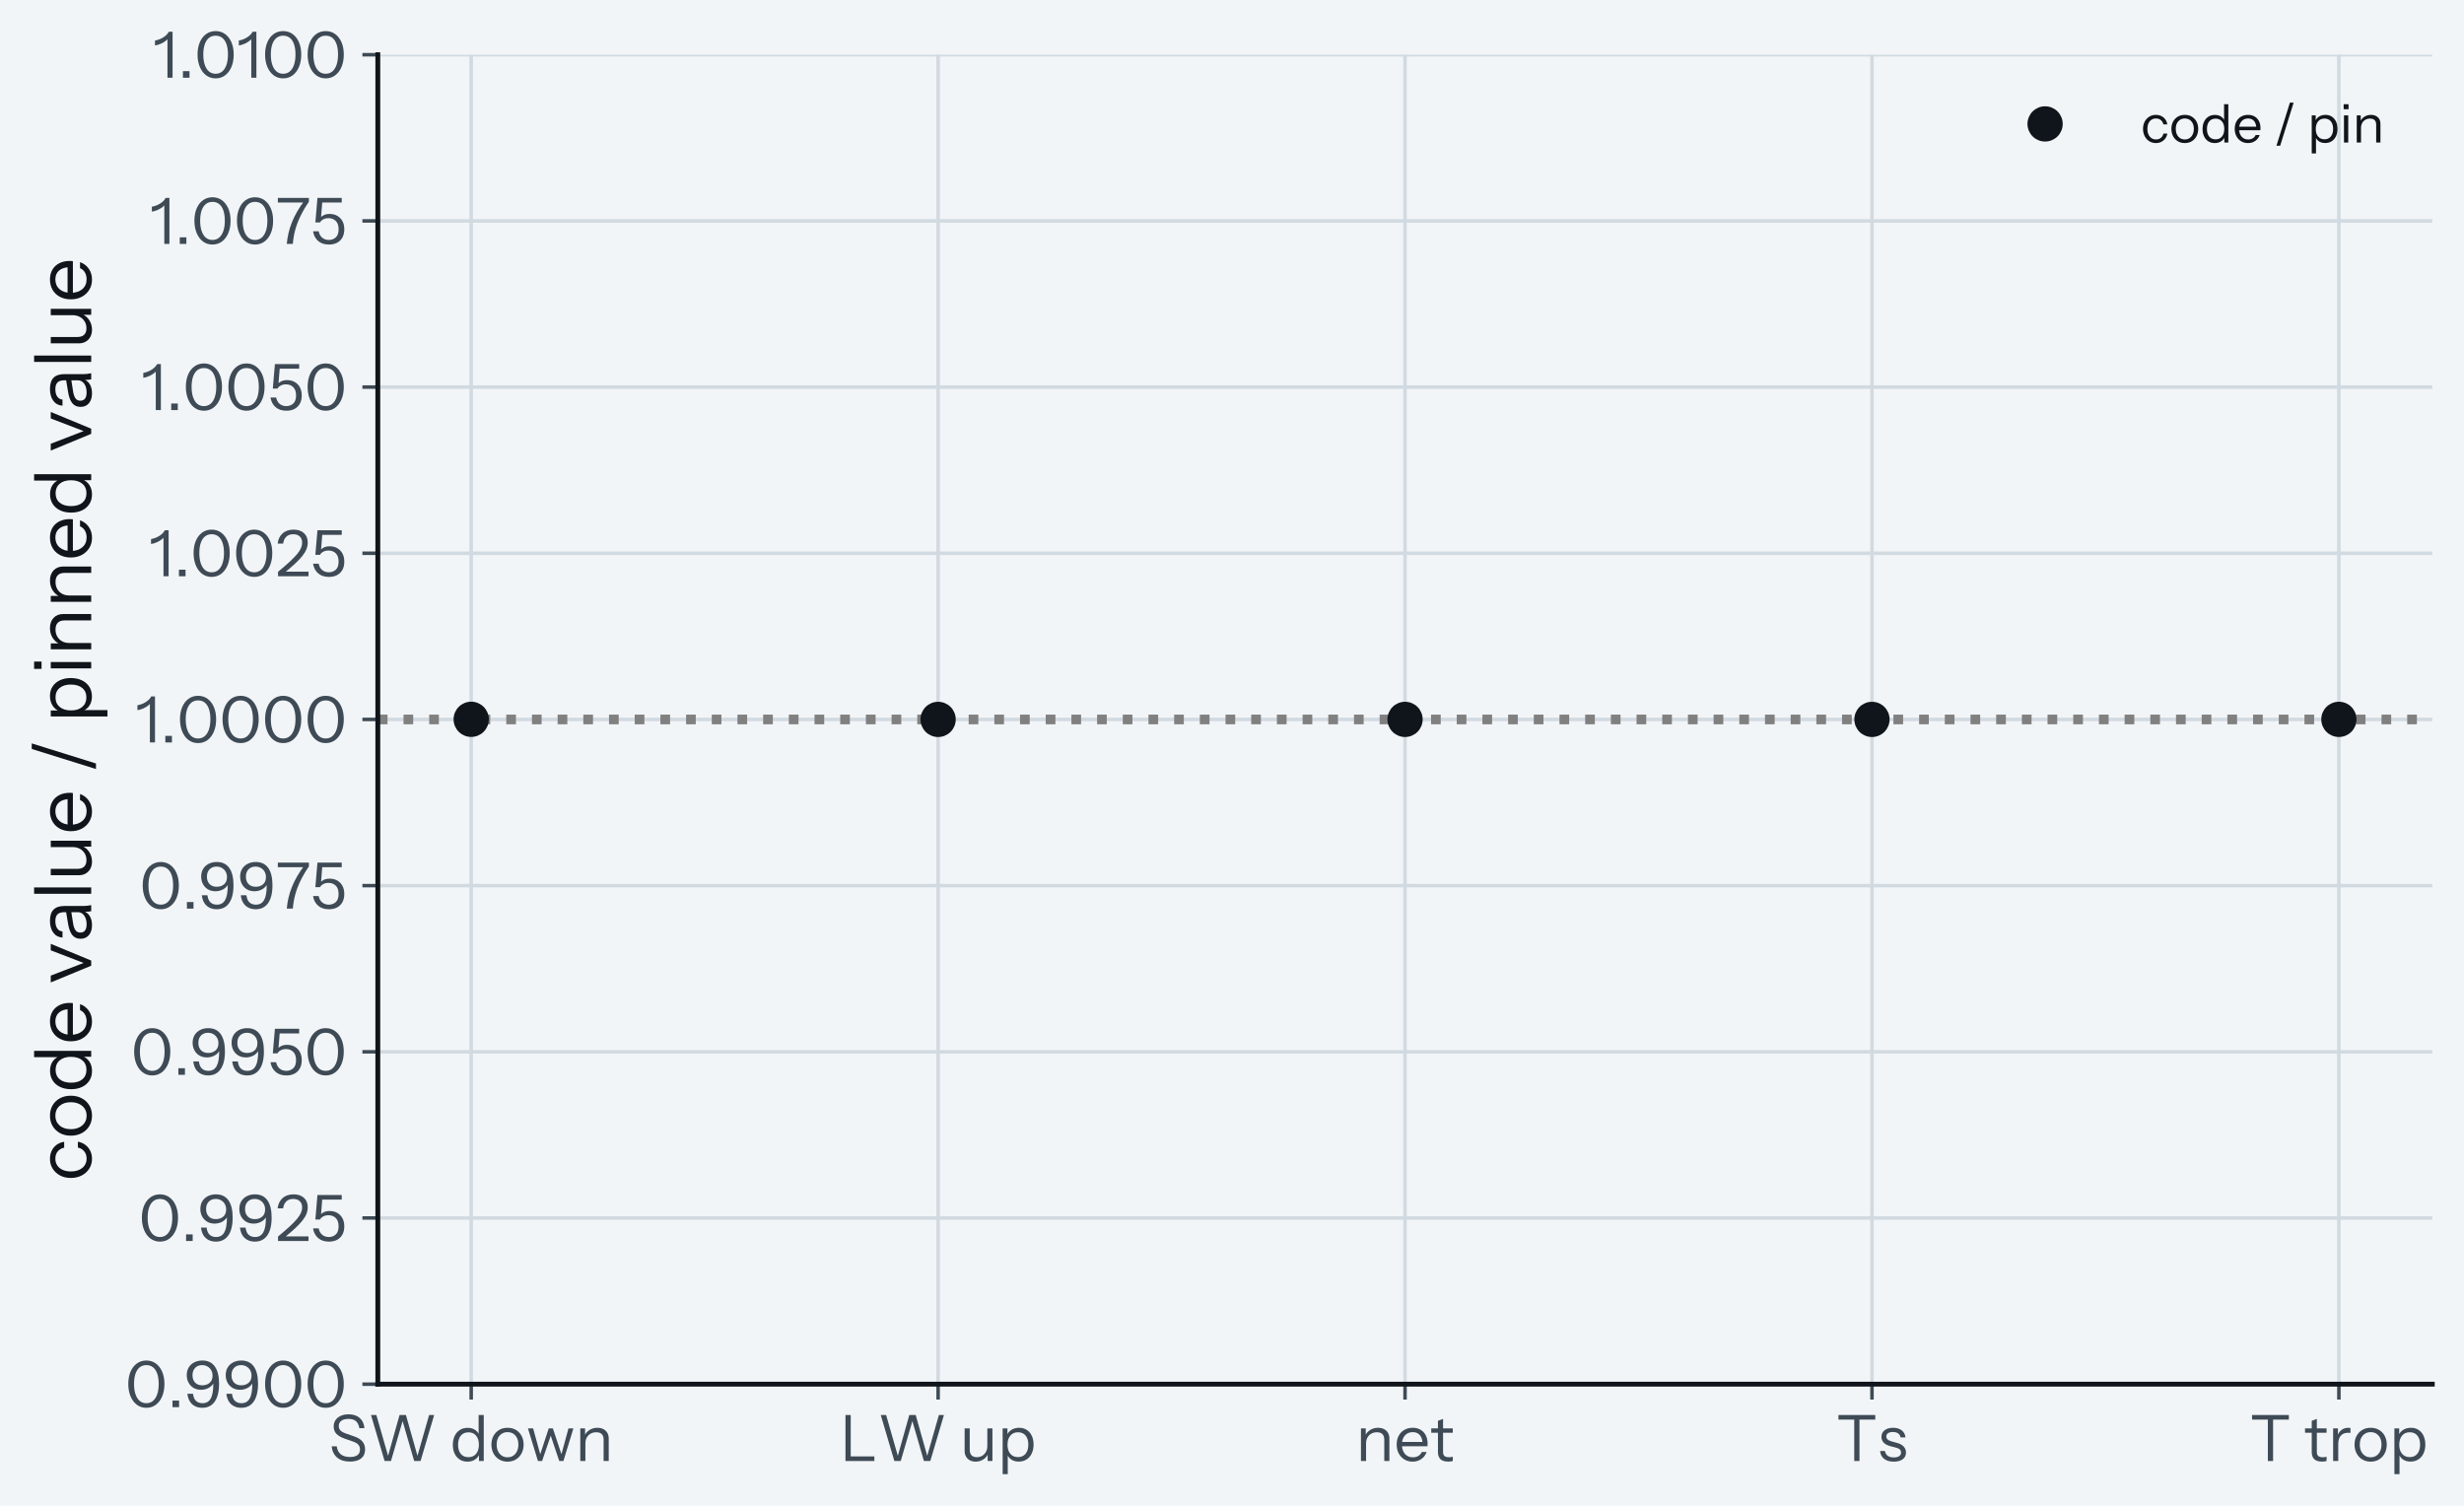
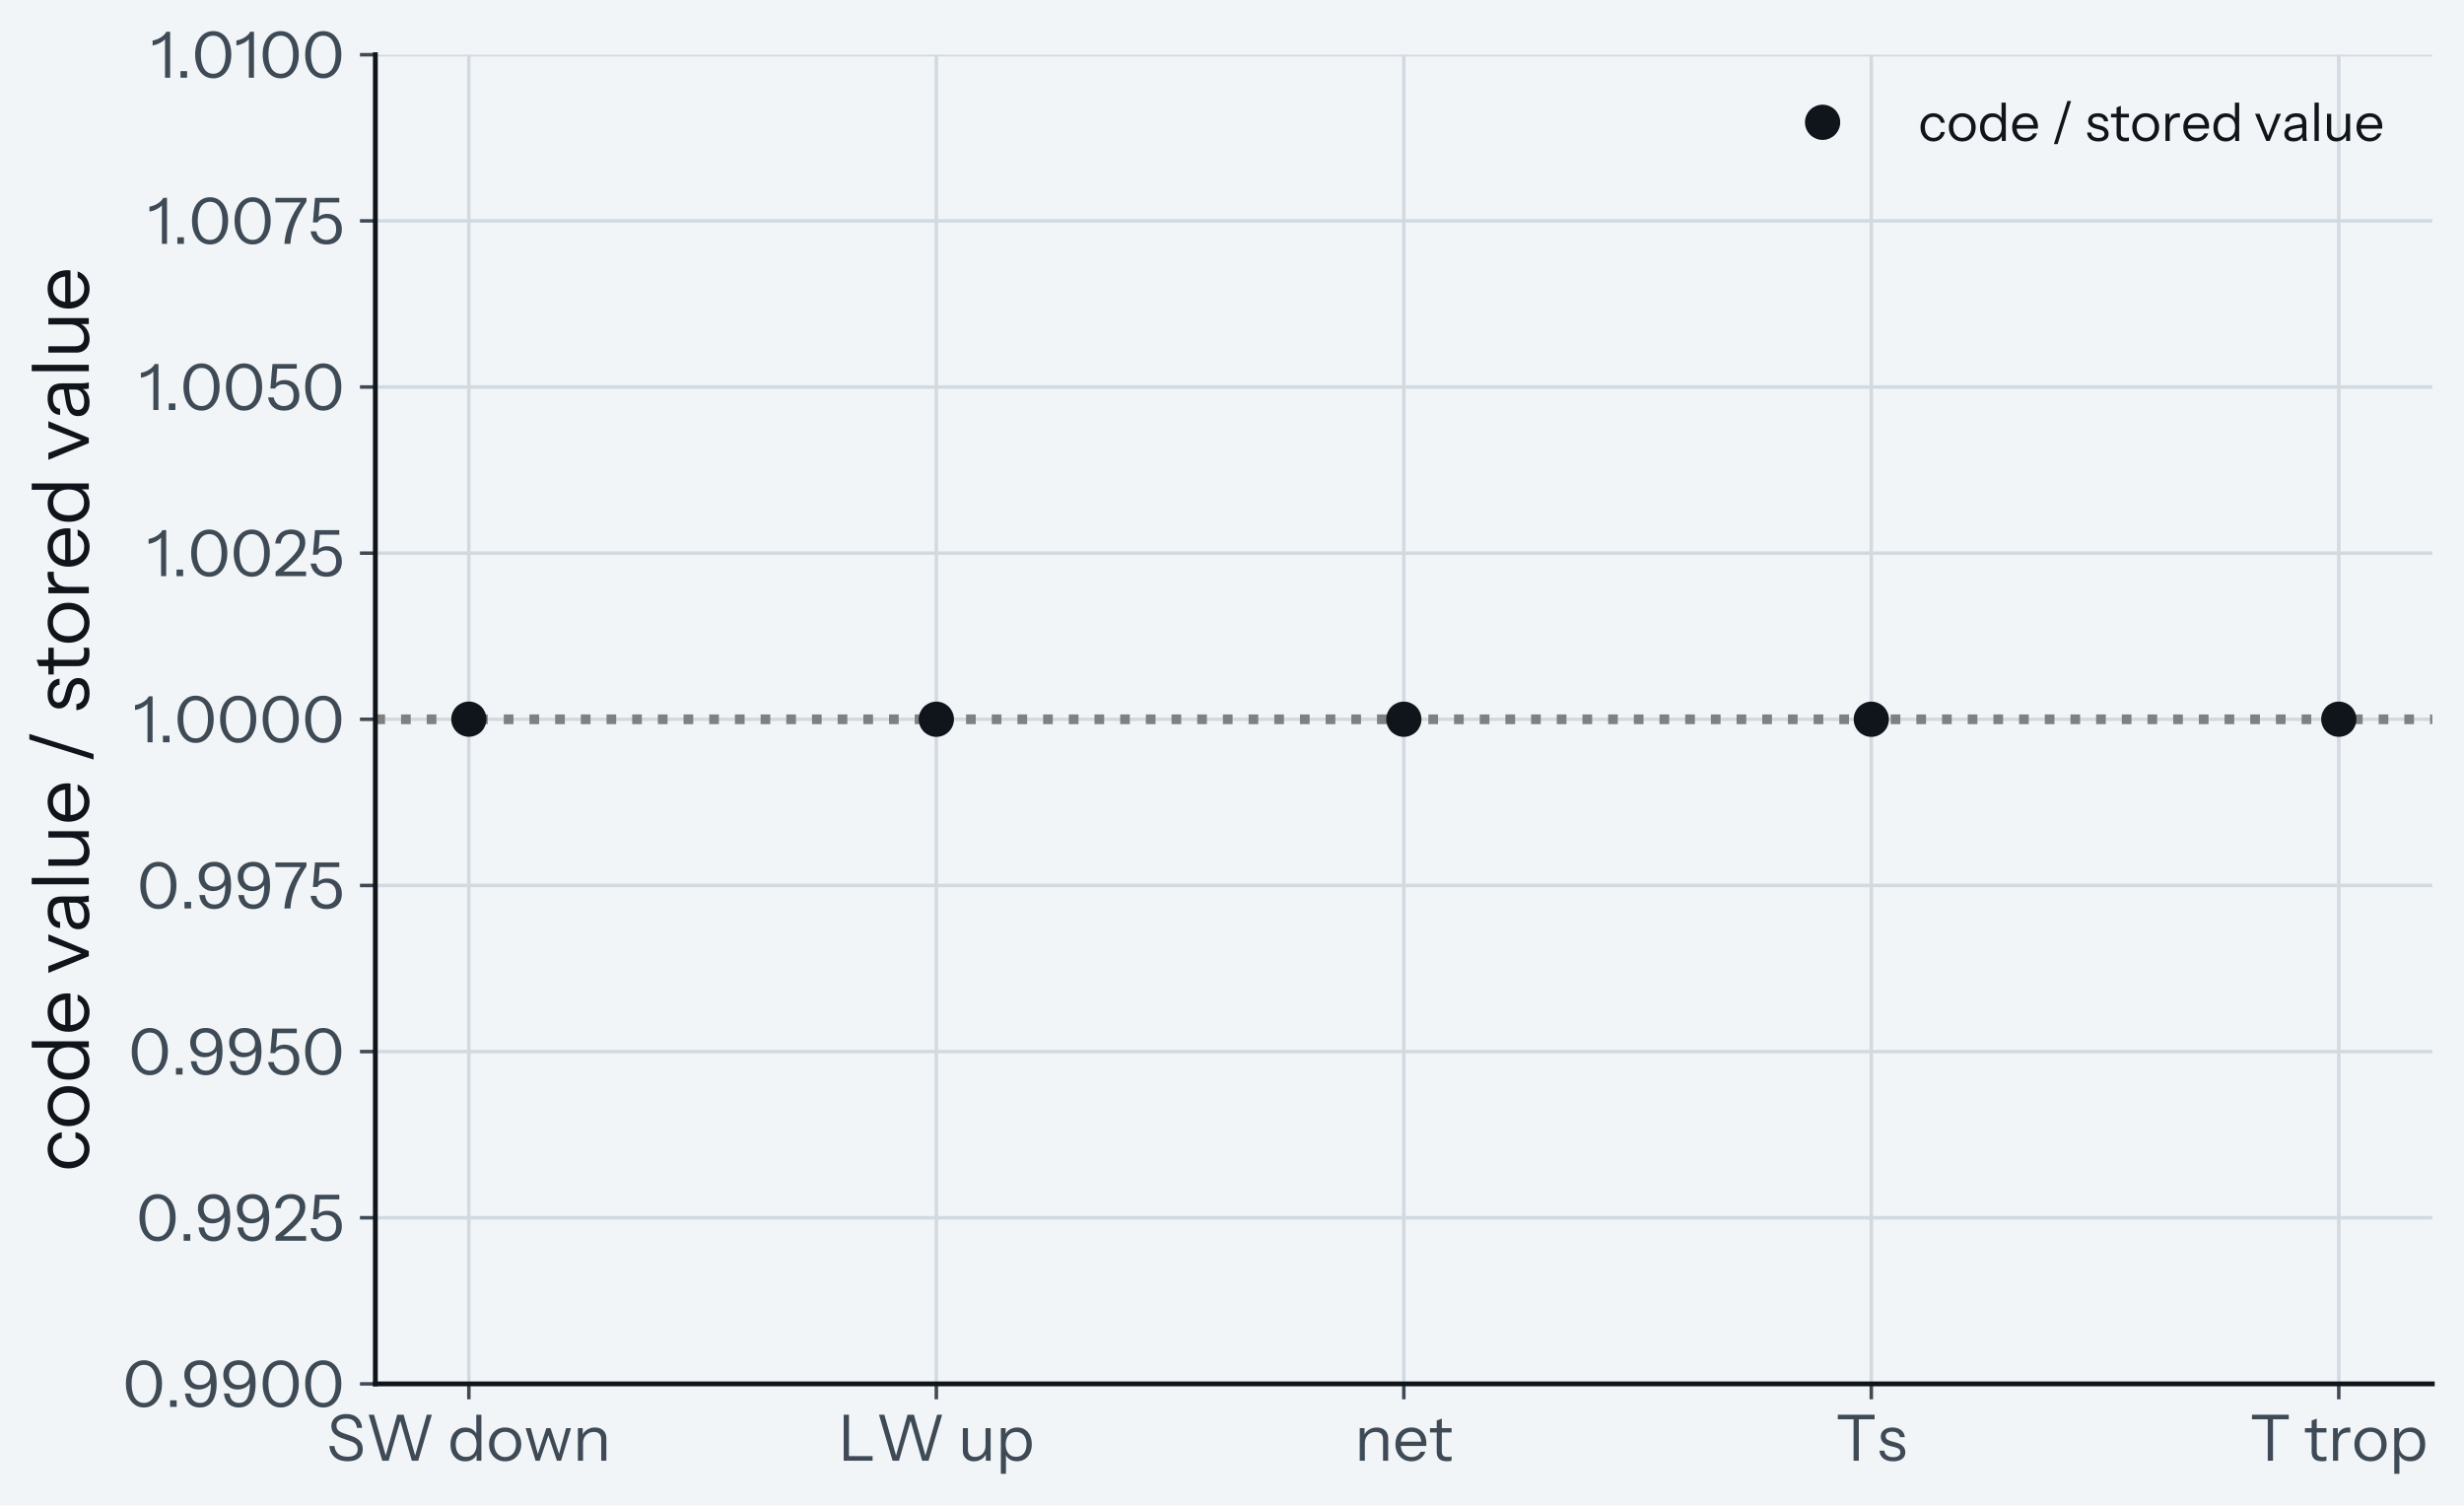
- <svg xmlns="http://www.w3.org/2000/svg" xmlns:xlink="http://www.w3.org/1999/xlink" width="559.208pt" height="341.749pt" viewBox="0 0 559.208 341.749" version="1.1">
+ <svg xmlns="http://www.w3.org/2000/svg" xmlns:xlink="http://www.w3.org/1999/xlink" width="559.322pt" height="341.749pt" viewBox="0 0 559.322 341.749" version="1.1">
  <defs>
    <style type="text/css">*{stroke-linejoin: round; stroke-linecap: butt}</style>
  </defs>
  <g id="figure_1">
    <g id="patch_1">
-       <path d="M 0 341.749  L 559.208 341.749  L 559.208 0  L 0 0  z " style="fill: #f2f5f7" />
+       <path d="M 0 341.749  L 559.322 341.749  L 559.322 0  L 0 0  z " style="fill: #f2f5f7" />
    </g>
    <g id="axes_1">
      <g id="patch_2">
-         <path d="M 85.746 314.136  L 552.008 314.136  L 552.008 12.42  L 85.746 12.42  z " style="fill: #f2f5f7" />
+         <path d="M 85.206 314.136  L 552.122 314.136  L 552.122 12.42  L 85.206 12.42  z " style="fill: #f2f5f7" />
      </g>
      <g id="matplotlib.axis_1">
        <g id="xtick_1">
          <g id="line2d_1">
-             <path d="M 106.939 314.136  L 106.939 12.42  " clip-path="url(#p249ed02e63)" style="fill: none; stroke: #d2dae1; stroke-width: 0.8; stroke-linecap: square" />
+             <path d="M 106.429 314.136  L 106.429 12.42  " clip-path="url(#p4538380fc8)" style="fill: none; stroke: #d2dae1; stroke-width: 0.8; stroke-linecap: square" />
          </g>
          <g id="line2d_2">
            <defs>
              <path id="m2a301ba8c9" d="M 0 0  L 0 3.5  " style="stroke: #3e4a55; stroke-width: 0.8" />
            </defs>
            <g>
-               <use xlink:href="#m2a301ba8c9" x="106.939" y="314.136" style="fill: #3e4a55; stroke: #3e4a55; stroke-width: 0.8" />
+               <use xlink:href="#m2a301ba8c9" x="106.429" y="314.136" style="fill: #3e4a55; stroke: #3e4a55; stroke-width: 0.8" />
            </g>
          </g>
          <g id="text_1">
-             <g style="fill: #3e4a55" transform="translate(74.65434 331.5764) scale(0.145 -0.145)">
+             <g style="fill: #3e4a55" transform="translate(74.1441 331.5764) scale(0.145 -0.145)">
              <defs>
                <path id="InstrumentSans-Regular-53" d="M 2112 -58  Q 1306 -58 829 339  Q 352 736 269 1472  L 781 1472  Q 851 941 1184 672  Q 1517 403 2106 403  Q 2605 403 2857 592  Q 3110 781 3110 1146  Q 3110 1459 2937 1644  Q 2765 1830 2400 1952  L 1626 2221  Q 1037 2426 755 2717  Q 474 3008 474 3456  Q 474 3827 659 4099  Q 845 4371 1184 4524  Q 1523 4678 1971 4678  Q 2662 4678 3078 4316  Q 3494 3955 3558 3290  L 3046 3290  Q 2963 3770 2704 3994  Q 2445 4218 1958 4218  Q 1498 4218 1242 4032  Q 986 3846 986 3507  Q 986 3219 1165 3046  Q 1344 2874 1722 2746  L 2547 2458  Q 3085 2272 3353 1955  Q 3622 1638 3622 1152  Q 3622 576 3228 259  Q 2835 -58 2112 -58  z " transform="scale(0.015625)" />
                <path id="InstrumentSans-Regular-57" d="M 1683 0  L 320 4608  L 858 4608  L 2080 352  L 1984 352  L 3181 4608  L 3821 4608  L 5024 352  L 4928 352  L 6144 4608  L 6650 4608  L 5286 0  L 4646 0  L 3450 4128  L 3526 4128  L 2323 0  L 1683 0  z " transform="scale(0.015625)" />
                <path id="InstrumentSans-Regular-20" transform="scale(0.015625)" />
                <path id="InstrumentSans-Regular-64" d="M 2886 0  L 2886 762  L 2950 742  Q 2829 371 2505 153  Q 2182 -64 1734 -64  Q 1293 -64 963 147  Q 634 358 451 736  Q 269 1114 269 1619  Q 269 2131 454 2515  Q 640 2899 973 3110  Q 1306 3322 1754 3322  Q 2214 3322 2528 3098  Q 2842 2874 2957 2464  L 2854 2451  L 2854 4608  L 3366 4608  L 3366 0  L 2886 0  z M 1830 384  Q 2323 384 2601 720  Q 2880 1056 2880 1638  Q 2880 2208 2598 2541  Q 2317 2874 1830 2874  Q 1344 2874 1069 2541  Q 794 2208 794 1619  Q 794 1043 1069 713  Q 1344 384 1830 384  z " transform="scale(0.015625)" />
                <path id="InstrumentSans-Regular-6f" d="M 1869 -64  Q 1389 -64 1024 160  Q 659 384 457 771  Q 256 1158 256 1645  Q 256 2138 461 2515  Q 666 2893 1027 3110  Q 1389 3328 1869 3328  Q 2355 3328 2716 3110  Q 3078 2893 3280 2515  Q 3482 2138 3482 1645  Q 3482 1158 3280 771  Q 3078 384 2716 160  Q 2355 -64 1869 -64  z M 1869 371  Q 2202 371 2445 534  Q 2688 698 2822 986  Q 2957 1274 2957 1651  Q 2957 2214 2659 2553  Q 2362 2893 1869 2893  Q 1382 2893 1081 2553  Q 781 2214 781 1651  Q 781 1274 915 986  Q 1050 698 1296 534  Q 1542 371 1869 371  z " transform="scale(0.015625)" />
                <path id="InstrumentSans-Regular-77" d="M 1178 0  L 179 3264  L 698 3264  L 1466 467  L 1338 467  L 2259 3264  L 2675 3264  L 3603 467  L 3475 467  L 4237 3264  L 4730 3264  L 3731 0  L 3315 0  L 2394 2733  L 2528 2733  L 1594 0  L 1178 0  z " transform="scale(0.015625)" />
                <path id="InstrumentSans-Regular-6e" d="M 512 0  L 512 3264  L 992 3264  L 992 2496  L 1024 2496  L 1024 0  L 512 0  z M 2848 0  L 2848 2138  Q 2848 2509 2662 2694  Q 2477 2880 2112 2880  Q 1792 2880 1545 2739  Q 1299 2598 1161 2348  Q 1024 2099 1024 1766  L 941 2541  Q 1107 2906 1449 3117  Q 1792 3328 2227 3328  Q 2739 3328 3049 3037  Q 3360 2746 3360 2272  L 3360 0  L 2848 0  z " transform="scale(0.015625)" />
              </defs>
              <use xlink:href="#InstrumentSans-Regular-53" />
              <use xlink:href="#InstrumentSans-Regular-57" transform="translate(60.79999 0)" />
              <use xlink:href="#InstrumentSans-Regular-20" transform="translate(169.7 0)" />
              <use xlink:href="#InstrumentSans-Regular-64" transform="translate(189.7 0)" />
              <use xlink:href="#InstrumentSans-Regular-6f" transform="translate(250.3 0)" />
              <use xlink:href="#InstrumentSans-Regular-77" transform="translate(308.7 0)" />
              <use xlink:href="#InstrumentSans-Regular-6e" transform="translate(385.3999 0)" />
            </g>
          </g>
        </g>
        <g id="xtick_2">
          <g id="line2d_3">
-             <path d="M 212.908 314.136  L 212.908 12.42  " clip-path="url(#p249ed02e63)" style="fill: none; stroke: #d2dae1; stroke-width: 0.8; stroke-linecap: square" />
+             <path d="M 212.547 314.136  L 212.547 12.42  " clip-path="url(#p4538380fc8)" style="fill: none; stroke: #d2dae1; stroke-width: 0.8; stroke-linecap: square" />
          </g>
          <g id="line2d_4">
            <g>
-               <use xlink:href="#m2a301ba8c9" x="212.908" y="314.136" style="fill: #3e4a55; stroke: #3e4a55; stroke-width: 0.8" />
+               <use xlink:href="#m2a301ba8c9" x="212.547" y="314.136" style="fill: #3e4a55; stroke: #3e4a55; stroke-width: 0.8" />
            </g>
          </g>
          <g id="text_2">
-             <g style="fill: #3e4a55" transform="translate(190.6359 331.5764) scale(0.145 -0.145)">
+             <g style="fill: #3e4a55" transform="translate(190.2744 331.5764) scale(0.145 -0.145)">
              <defs>
                <path id="InstrumentSans-Regular-4c" d="M 550 0  L 550 4608  L 1075 4608  L 1075 0  L 550 0  z M 819 0  L 819 461  L 3443 461  L 3443 0  L 819 0  z " transform="scale(0.015625)" />
                <path id="InstrumentSans-Regular-75" d="M 1574 -64  Q 1254 -64 1004 67  Q 755 198 614 438  Q 474 678 474 992  L 474 3264  L 986 3264  L 986 1126  Q 986 755 1168 569  Q 1350 384 1690 384  Q 1997 384 2233 525  Q 2470 666 2608 918  Q 2746 1171 2746 1498  L 2829 723  Q 2669 358 2329 147  Q 1990 -64 1574 -64  z M 2778 0  L 2778 768  L 2746 768  L 2746 3264  L 3258 3264  L 3258 0  L 2778 0  z " transform="scale(0.015625)" />
                <path id="InstrumentSans-Regular-70" d="M 2125 -58  Q 1664 -58 1350 166  Q 1037 390 922 800  L 1024 813  L 1024 -1312  L 512 -1312  L 512 3264  L 992 3264  L 992 2502  L 922 2522  Q 1043 2899 1382 3113  Q 1722 3328 2170 3328  Q 2605 3328 2928 3117  Q 3251 2906 3430 2528  Q 3610 2150 3610 1645  Q 3610 1133 3424 749  Q 3238 365 2905 153  Q 2573 -58 2125 -58  z M 2048 390  Q 2534 390 2809 726  Q 3085 1062 3085 1645  Q 3085 2221 2809 2550  Q 2534 2880 2048 2880  Q 1562 2880 1280 2544  Q 998 2208 998 1626  Q 998 1056 1280 723  Q 1562 390 2048 390  z " transform="scale(0.015625)" />
              </defs>
              <use xlink:href="#InstrumentSans-Regular-4c" />
              <use xlink:href="#InstrumentSans-Regular-57" transform="translate(58.79999 0)" />
              <use xlink:href="#InstrumentSans-Regular-20" transform="translate(167.7 0)" />
              <use xlink:href="#InstrumentSans-Regular-75" transform="translate(187.7 0)" />
              <use xlink:href="#InstrumentSans-Regular-70" transform="translate(246.6 0)" />
            </g>
          </g>
        </g>
        <g id="xtick_3">
          <g id="line2d_5">
-             <path d="M 318.877 314.136  L 318.877 12.42  " clip-path="url(#p249ed02e63)" style="fill: none; stroke: #d2dae1; stroke-width: 0.8; stroke-linecap: square" />
+             <path d="M 318.664 314.136  L 318.664 12.42  " clip-path="url(#p4538380fc8)" style="fill: none; stroke: #d2dae1; stroke-width: 0.8; stroke-linecap: square" />
          </g>
          <g id="line2d_6">
            <g>
-               <use xlink:href="#m2a301ba8c9" x="318.877" y="314.136" style="fill: #3e4a55; stroke: #3e4a55; stroke-width: 0.8" />
+               <use xlink:href="#m2a301ba8c9" x="318.664" y="314.136" style="fill: #3e4a55; stroke: #3e4a55; stroke-width: 0.8" />
            </g>
          </g>
          <g id="text_3">
-             <g style="fill: #3e4a55" transform="translate(307.7106 331.5764) scale(0.145 -0.145)">
+             <g style="fill: #3e4a55" transform="translate(307.4978 331.5764) scale(0.145 -0.145)">
              <defs>
                <path id="InstrumentSans-Regular-65" d="M 1850 -64  Q 1382 -64 1024 157  Q 666 378 461 762  Q 256 1146 256 1645  Q 256 2144 457 2525  Q 659 2906 1024 3117  Q 1389 3328 1862 3328  Q 2317 3328 2653 3129  Q 2989 2931 3171 2572  Q 3354 2214 3354 1728  Q 3354 1664 3350 1606  Q 3347 1549 3334 1478  L 640 1478  L 640 1907  L 3021 1907  L 2854 1670  Q 2854 2259 2595 2576  Q 2336 2893 1862 2893  Q 1376 2893 1078 2557  Q 781 2221 781 1651  Q 781 1069 1078 720  Q 1376 371 1875 371  Q 2189 371 2425 508  Q 2662 646 2771 902  L 3258 902  Q 3098 454 2723 195  Q 2349 -64 1850 -64  z " transform="scale(0.015625)" />
                <path id="InstrumentSans-Regular-74" d="M 1818 -58  Q 1274 -58 1027 188  Q 781 435 781 902  L 781 4026  L 1293 4218  L 1293 909  Q 1293 634 1433 506  Q 1574 378 1894 378  Q 2022 378 2115 394  Q 2208 410 2266 435  L 2266 0  Q 2202 -26 2083 -42  Q 1965 -58 1818 -58  z M 109 2829  L 109 3264  L 2266 3264  L 2266 2829  L 109 2829  z " transform="scale(0.015625)" />
              </defs>
              <use xlink:href="#InstrumentSans-Regular-6e" />
              <use xlink:href="#InstrumentSans-Regular-65" transform="translate(59.89999 0)" />
              <use xlink:href="#InstrumentSans-Regular-74" transform="translate(116.3 0)" />
            </g>
          </g>
        </g>
        <g id="xtick_4">
          <g id="line2d_7">
-             <path d="M 424.845 314.136  L 424.845 12.42  " clip-path="url(#p249ed02e63)" style="fill: none; stroke: #d2dae1; stroke-width: 0.8; stroke-linecap: square" />
+             <path d="M 424.781 314.136  L 424.781 12.42  " clip-path="url(#p4538380fc8)" style="fill: none; stroke: #d2dae1; stroke-width: 0.8; stroke-linecap: square" />
          </g>
          <g id="line2d_8">
            <g>
-               <use xlink:href="#m2a301ba8c9" x="424.845" y="314.136" style="fill: #3e4a55; stroke: #3e4a55; stroke-width: 0.8" />
+               <use xlink:href="#m2a301ba8c9" x="424.781" y="314.136" style="fill: #3e4a55; stroke: #3e4a55; stroke-width: 0.8" />
            </g>
          </g>
          <g id="text_4">
-             <g style="fill: #3e4a55" transform="translate(416.7185 331.5764) scale(0.145 -0.145)">
+             <g style="fill: #3e4a55" transform="translate(416.6545 331.5764) scale(0.145 -0.145)">
              <defs>
                <path id="InstrumentSans-Regular-54" d="M 1811 0  L 1811 4147  L 230 4147  L 230 4608  L 3917 4608  L 3917 4147  L 2336 4147  L 2336 0  L 1811 0  z " transform="scale(0.015625)" />
                <path id="InstrumentSans-Regular-73" d="M 1619 -64  Q 1018 -64 659 214  Q 301 493 250 1005  L 742 1005  Q 787 691 1017 524  Q 1248 358 1632 358  Q 1971 358 2163 486  Q 2355 614 2355 851  Q 2355 1018 2246 1142  Q 2138 1267 1811 1350  L 1286 1485  Q 838 1600 614 1840  Q 390 2080 390 2413  Q 390 2835 704 3081  Q 1018 3328 1555 3328  Q 2086 3328 2419 3072  Q 2752 2816 2797 2362  L 2304 2362  Q 2259 2624 2060 2765  Q 1862 2906 1536 2906  Q 1222 2906 1049 2787  Q 877 2669 877 2451  Q 877 2285 1001 2163  Q 1126 2042 1421 1958  L 1933 1818  Q 2387 1696 2617 1446  Q 2848 1197 2848 845  Q 2848 416 2521 176  Q 2195 -64 1619 -64  z " transform="scale(0.015625)" />
              </defs>
              <use xlink:href="#InstrumentSans-Regular-54" />
              <use xlink:href="#InstrumentSans-Regular-73" transform="translate(64.79999 0)" />
            </g>
          </g>
        </g>
        <g id="xtick_5">
          <g id="line2d_9">
-             <path d="M 530.814 314.136  L 530.814 12.42  " clip-path="url(#p249ed02e63)" style="fill: none; stroke: #d2dae1; stroke-width: 0.8; stroke-linecap: square" />
+             <path d="M 530.899 314.136  L 530.899 12.42  " clip-path="url(#p4538380fc8)" style="fill: none; stroke: #d2dae1; stroke-width: 0.8; stroke-linecap: square" />
          </g>
          <g id="line2d_10">
            <g>
-               <use xlink:href="#m2a301ba8c9" x="530.814" y="314.136" style="fill: #3e4a55; stroke: #3e4a55; stroke-width: 0.8" />
+               <use xlink:href="#m2a301ba8c9" x="530.899" y="314.136" style="fill: #3e4a55; stroke: #3e4a55; stroke-width: 0.8" />
            </g>
          </g>
          <g id="text_5">
-             <g style="fill: #3e4a55" transform="translate(510.5864 331.5764) scale(0.145 -0.145)">
+             <g style="fill: #3e4a55" transform="translate(510.6712 331.5764) scale(0.145 -0.145)">
              <defs>
                <path id="InstrumentSans-Regular-72" d="M 512 0  L 512 3264  L 992 3264  L 992 2432  L 1024 2432  L 1024 0  L 512 0  z M 1024 1702  L 941 2477  Q 1056 2893 1350 3110  Q 1645 3328 2029 3328  Q 2189 3328 2246 3302  L 2246 2810  Q 2214 2822 2156 2825  Q 2099 2829 2016 2829  Q 1530 2829 1277 2537  Q 1024 2246 1024 1702  z " transform="scale(0.015625)" />
              </defs>
              <use xlink:href="#InstrumentSans-Regular-54" />
              <use xlink:href="#InstrumentSans-Regular-20" transform="translate(64.79999 0)" />
              <use xlink:href="#InstrumentSans-Regular-74" transform="translate(84.79997 0)" />
              <use xlink:href="#InstrumentSans-Regular-72" transform="translate(122.5 0)" />
              <use xlink:href="#InstrumentSans-Regular-6f" transform="translate(160 0)" />
              <use xlink:href="#InstrumentSans-Regular-70" transform="translate(218.3999 0)" />
            </g>
          </g>
        </g>
      </g>
      <g id="matplotlib.axis_2">
        <g id="ytick_1">
          <g id="line2d_11">
-             <path d="M 85.746 314.136  L 552.008 314.136  " clip-path="url(#p249ed02e63)" style="fill: none; stroke: #d2dae1; stroke-width: 0.8; stroke-linecap: square" />
+             <path d="M 85.206 314.136  L 552.122 314.136  " clip-path="url(#p4538380fc8)" style="fill: none; stroke: #d2dae1; stroke-width: 0.8; stroke-linecap: square" />
          </g>
          <g id="line2d_12">
            <defs>
              <path id="me776a80f98" d="M 0 0  L -3.5 0  " style="stroke: #3e4a55; stroke-width: 0.8" />
            </defs>
            <g>
-               <use xlink:href="#me776a80f98" x="85.746" y="314.136" style="fill: #3e4a55; stroke: #3e4a55; stroke-width: 0.8" />
+               <use xlink:href="#me776a80f98" x="85.206" y="314.136" style="fill: #3e4a55; stroke: #3e4a55; stroke-width: 0.8" />
            </g>
          </g>
          <g id="text_6">
-             <g style="fill: #3e4a55" transform="translate(28.39 319.3564) scale(0.145 -0.145)">
+             <g style="fill: #3e4a55" transform="translate(27.85 319.3564) scale(0.145 -0.145)">
              <defs>
                <path id="InstrumentSans-Regular-30" d="M 2131 -64  Q 1587 -64 1180 240  Q 774 544 547 1085  Q 320 1626 320 2323  Q 320 3021 544 3549  Q 768 4077 1177 4374  Q 1587 4672 2131 4672  Q 2675 4672 3081 4374  Q 3488 4077 3715 3549  Q 3942 3021 3942 2323  Q 3942 1619 3715 1081  Q 3488 544 3081 240  Q 2675 -64 2131 -64  z M 2131 397  Q 2522 397 2797 630  Q 3072 864 3219 1296  Q 3366 1728 3366 2330  Q 3366 2925 3222 3347  Q 3078 3770 2803 3990  Q 2528 4211 2131 4211  Q 1734 4211 1459 3987  Q 1184 3763 1040 3344  Q 896 2925 896 2330  Q 896 1728 1043 1293  Q 1190 858 1465 627  Q 1741 397 2131 397  z " transform="scale(0.015625)" />
                <path id="InstrumentSans-Regular-2e" d="M 486 0  L 486 659  L 1146 659  L 1146 0  L 486 0  z " transform="scale(0.015625)" />
                <path id="InstrumentSans-Regular-39" d="M 1843 -64  Q 1440 -64 1120 93  Q 800 250 601 560  Q 403 870 346 1338  L 909 1338  Q 973 838 1222 617  Q 1472 397 1856 397  Q 2138 397 2342 512  Q 2547 627 2681 864  Q 2816 1101 2880 1469  Q 2944 1837 2944 2342  L 2944 2758  L 3091 2739  Q 3034 2445 2835 2217  Q 2637 1990 2342 1865  Q 2048 1741 1709 1741  Q 1286 1741 966 1929  Q 646 2118 464 2451  Q 282 2784 282 3206  Q 282 3654 480 3980  Q 678 4307 1033 4489  Q 1389 4672 1850 4672  Q 2669 4672 3094 4077  Q 3520 3482 3520 2330  Q 3520 1562 3325 1027  Q 3130 493 2755 214  Q 2381 -64 1843 -64  z M 1843 2189  Q 2285 2189 2576 2438  Q 2867 2688 2867 3155  Q 2867 3469 2729 3705  Q 2592 3942 2355 4076  Q 2118 4211 1818 4211  Q 1389 4211 1123 3939  Q 858 3667 858 3194  Q 858 2739 1117 2464  Q 1376 2189 1843 2189  z " transform="scale(0.015625)" />
              </defs>
              <use xlink:href="#InstrumentSans-Regular-30" />
              <use xlink:href="#InstrumentSans-Regular-2e" transform="translate(66.59999 0)" />
              <use xlink:href="#InstrumentSans-Regular-39" transform="translate(92.09998 0)" />
              <use xlink:href="#InstrumentSans-Regular-39" transform="translate(153.1 0)" />
              <use xlink:href="#InstrumentSans-Regular-30" transform="translate(214.0999 0)" />
              <use xlink:href="#InstrumentSans-Regular-30" transform="translate(280.6999 0)" />
            </g>
          </g>
        </g>
        <g id="ytick_2">
          <g id="line2d_13">
-             <path d="M 85.746 276.422  L 552.008 276.422  " clip-path="url(#p249ed02e63)" style="fill: none; stroke: #d2dae1; stroke-width: 0.8; stroke-linecap: square" />
+             <path d="M 85.206 276.422  L 552.122 276.422  " clip-path="url(#p4538380fc8)" style="fill: none; stroke: #d2dae1; stroke-width: 0.8; stroke-linecap: square" />
          </g>
          <g id="line2d_14">
            <g>
-               <use xlink:href="#me776a80f98" x="85.746" y="276.422" style="fill: #3e4a55; stroke: #3e4a55; stroke-width: 0.8" />
+               <use xlink:href="#me776a80f98" x="85.206" y="276.422" style="fill: #3e4a55; stroke: #3e4a55; stroke-width: 0.8" />
            </g>
          </g>
          <g id="text_7">
-             <g style="fill: #3e4a55" transform="translate(31.47578 281.6418) scale(0.145 -0.145)">
+             <g style="fill: #3e4a55" transform="translate(30.93578 281.6418) scale(0.145 -0.145)">
              <defs>
                <path id="InstrumentSans-Regular-32" d="M 256 0  L 256 448  Q 947 1018 1411 1446  Q 1875 1875 2153 2208  Q 2432 2541 2550 2819  Q 2669 3098 2669 3366  Q 2669 3763 2432 3987  Q 2195 4211 1779 4211  Q 1350 4211 1088 3968  Q 826 3725 768 3270  L 218 3270  Q 282 3898 701 4285  Q 1120 4672 1818 4672  Q 2464 4672 2848 4326  Q 3232 3981 3232 3379  Q 3232 3053 3107 2726  Q 2982 2400 2697 2041  Q 2413 1683 1949 1251  Q 1485 819 800 275  L 678 461  L 3309 461  L 3309 0  L 256 0  z " transform="scale(0.015625)" />
                <path id="InstrumentSans-Regular-35" d="M 1869 -64  Q 1184 -64 774 304  Q 365 672 275 1261  L 838 1261  Q 922 845 1194 621  Q 1466 397 1856 397  Q 2266 397 2550 653  Q 2835 909 2835 1466  Q 2835 2022 2550 2300  Q 2266 2579 1830 2579  Q 1517 2579 1286 2451  Q 1056 2323 979 2150  L 506 2150  L 717 4608  L 3149 4608  L 3149 4147  L 1030 4147  L 1210 4339  L 1062 2483  L 941 2528  Q 1056 2720 1312 2861  Q 1568 3002 1939 3002  Q 2368 3002 2697 2816  Q 3027 2630 3216 2288  Q 3405 1946 3405 1466  Q 3405 986 3216 643  Q 3027 301 2684 118  Q 2342 -64 1869 -64  z " transform="scale(0.015625)" />
              </defs>
              <use xlink:href="#InstrumentSans-Regular-30" />
              <use xlink:href="#InstrumentSans-Regular-2e" transform="translate(66.59999 0)" />
              <use xlink:href="#InstrumentSans-Regular-39" transform="translate(92.09998 0)" />
              <use xlink:href="#InstrumentSans-Regular-39" transform="translate(153.1 0)" />
              <use xlink:href="#InstrumentSans-Regular-32" transform="translate(214.0999 0)" />
              <use xlink:href="#InstrumentSans-Regular-35" transform="translate(268.5999 0)" />
            </g>
          </g>
        </g>
        <g id="ytick_3">
          <g id="line2d_15">
-             <path d="M 85.746 238.707  L 552.008 238.707  " clip-path="url(#p249ed02e63)" style="fill: none; stroke: #d2dae1; stroke-width: 0.8; stroke-linecap: square" />
+             <path d="M 85.206 238.707  L 552.122 238.707  " clip-path="url(#p4538380fc8)" style="fill: none; stroke: #d2dae1; stroke-width: 0.8; stroke-linecap: square" />
          </g>
          <g id="line2d_16">
            <g>
-               <use xlink:href="#me776a80f98" x="85.746" y="238.707" style="fill: #3e4a55; stroke: #3e4a55; stroke-width: 0.8" />
+               <use xlink:href="#me776a80f98" x="85.206" y="238.707" style="fill: #3e4a55; stroke: #3e4a55; stroke-width: 0.8" />
            </g>
          </g>
          <g id="text_8">
-             <g style="fill: #3e4a55" transform="translate(29.72219 243.9273) scale(0.145 -0.145)">
+             <g style="fill: #3e4a55" transform="translate(29.18219 243.9273) scale(0.145 -0.145)">
              <use xlink:href="#InstrumentSans-Regular-30" />
              <use xlink:href="#InstrumentSans-Regular-2e" transform="translate(66.59999 0)" />
              <use xlink:href="#InstrumentSans-Regular-39" transform="translate(92.09998 0)" />
              <use xlink:href="#InstrumentSans-Regular-39" transform="translate(153.1 0)" />
              <use xlink:href="#InstrumentSans-Regular-35" transform="translate(214.0999 0)" />
              <use xlink:href="#InstrumentSans-Regular-30" transform="translate(271.4999 0)" />
            </g>
          </g>
        </g>
        <g id="ytick_4">
          <g id="line2d_17">
-             <path d="M 85.746 200.993  L 552.008 200.993  " clip-path="url(#p249ed02e63)" style="fill: none; stroke: #d2dae1; stroke-width: 0.8; stroke-linecap: square" />
+             <path d="M 85.206 200.993  L 552.122 200.993  " clip-path="url(#p4538380fc8)" style="fill: none; stroke: #d2dae1; stroke-width: 0.8; stroke-linecap: square" />
          </g>
          <g id="line2d_18">
            <g>
-               <use xlink:href="#me776a80f98" x="85.746" y="200.993" style="fill: #3e4a55; stroke: #3e4a55; stroke-width: 0.8" />
+               <use xlink:href="#me776a80f98" x="85.206" y="200.993" style="fill: #3e4a55; stroke: #3e4a55; stroke-width: 0.8" />
            </g>
          </g>
          <g id="text_9">
-             <g style="fill: #3e4a55" transform="translate(31.66383 206.2127) scale(0.145 -0.145)">
+             <g style="fill: #3e4a55" transform="translate(31.12383 206.2127) scale(0.145 -0.145)">
              <defs>
                <path id="InstrumentSans-Regular-37" d="M 1050 0  Q 1139 1088 1558 2153  Q 1978 3219 2816 4333  L 2848 4147  L 154 4147  L 154 4608  L 3264 4608  L 3264 4224  Q 2752 3475 2416 2777  Q 2080 2080 1894 1398  Q 1709 717 1658 0  L 1050 0  z " transform="scale(0.015625)" />
              </defs>
              <use xlink:href="#InstrumentSans-Regular-30" />
              <use xlink:href="#InstrumentSans-Regular-2e" transform="translate(66.59999 0)" />
              <use xlink:href="#InstrumentSans-Regular-39" transform="translate(92.09998 0)" />
              <use xlink:href="#InstrumentSans-Regular-39" transform="translate(153.1 0)" />
              <use xlink:href="#InstrumentSans-Regular-37" transform="translate(214.0999 0)" />
              <use xlink:href="#InstrumentSans-Regular-35" transform="translate(267.2999 0)" />
            </g>
          </g>
        </g>
        <g id="ytick_5">
          <g id="line2d_19">
-             <path d="M 85.746 163.278  L 552.008 163.278  " clip-path="url(#p249ed02e63)" style="fill: none; stroke: #d2dae1; stroke-width: 0.8; stroke-linecap: square" />
+             <path d="M 85.206 163.278  L 552.122 163.278  " clip-path="url(#p4538380fc8)" style="fill: none; stroke: #d2dae1; stroke-width: 0.8; stroke-linecap: square" />
          </g>
          <g id="line2d_20">
            <g>
-               <use xlink:href="#me776a80f98" x="85.746" y="163.278" style="fill: #3e4a55; stroke: #3e4a55; stroke-width: 0.8" />
+               <use xlink:href="#me776a80f98" x="85.206" y="163.278" style="fill: #3e4a55; stroke: #3e4a55; stroke-width: 0.8" />
            </g>
          </g>
          <g id="text_10">
-             <g style="fill: #3e4a55" transform="translate(30.75531 168.4982) scale(0.145 -0.145)">
+             <g style="fill: #3e4a55" transform="translate(30.21531 168.4982) scale(0.145 -0.145)">
              <defs>
                <path id="InstrumentSans-Regular-31" d="M 1440 0  L 1440 4083  L 1574 4051  Q 1498 3878 1280 3705  Q 1062 3533 777 3405  Q 493 3277 192 3232  L 192 3725  Q 493 3776 768 3904  Q 1043 4032 1257 4214  Q 1472 4397 1574 4608  L 1952 4608  L 1952 0  L 1440 0  z " transform="scale(0.015625)" />
              </defs>
              <use xlink:href="#InstrumentSans-Regular-31" />
              <use xlink:href="#InstrumentSans-Regular-2e" transform="translate(39.09999 0)" />
              <use xlink:href="#InstrumentSans-Regular-30" transform="translate(64.59998 0)" />
              <use xlink:href="#InstrumentSans-Regular-30" transform="translate(131.2 0)" />
              <use xlink:href="#InstrumentSans-Regular-30" transform="translate(197.8 0)" />
              <use xlink:href="#InstrumentSans-Regular-30" transform="translate(264.3999 0)" />
            </g>
          </g>
        </g>
        <g id="ytick_6">
          <g id="line2d_21">
-             <path d="M 85.746 125.564  L 552.008 125.564  " clip-path="url(#p249ed02e63)" style="fill: none; stroke: #d2dae1; stroke-width: 0.8; stroke-linecap: square" />
+             <path d="M 85.206 125.564  L 552.122 125.564  " clip-path="url(#p4538380fc8)" style="fill: none; stroke: #d2dae1; stroke-width: 0.8; stroke-linecap: square" />
          </g>
          <g id="line2d_22">
            <g>
-               <use xlink:href="#me776a80f98" x="85.746" y="125.564" style="fill: #3e4a55; stroke: #3e4a55; stroke-width: 0.8" />
+               <use xlink:href="#me776a80f98" x="85.206" y="125.564" style="fill: #3e4a55; stroke: #3e4a55; stroke-width: 0.8" />
            </g>
          </g>
          <g id="text_11">
-             <g style="fill: #3e4a55" transform="translate(33.84109 130.7836) scale(0.145 -0.145)">
+             <g style="fill: #3e4a55" transform="translate(33.30109 130.7836) scale(0.145 -0.145)">
              <use xlink:href="#InstrumentSans-Regular-31" />
              <use xlink:href="#InstrumentSans-Regular-2e" transform="translate(39.09999 0)" />
              <use xlink:href="#InstrumentSans-Regular-30" transform="translate(64.59998 0)" />
              <use xlink:href="#InstrumentSans-Regular-30" transform="translate(131.2 0)" />
              <use xlink:href="#InstrumentSans-Regular-32" transform="translate(197.8 0)" />
              <use xlink:href="#InstrumentSans-Regular-35" transform="translate(252.2999 0)" />
            </g>
          </g>
        </g>
        <g id="ytick_7">
          <g id="line2d_23">
-             <path d="M 85.746 87.849  L 552.008 87.849  " clip-path="url(#p249ed02e63)" style="fill: none; stroke: #d2dae1; stroke-width: 0.8; stroke-linecap: square" />
+             <path d="M 85.206 87.849  L 552.122 87.849  " clip-path="url(#p4538380fc8)" style="fill: none; stroke: #d2dae1; stroke-width: 0.8; stroke-linecap: square" />
          </g>
          <g id="line2d_24">
            <g>
-               <use xlink:href="#me776a80f98" x="85.746" y="87.849" style="fill: #3e4a55; stroke: #3e4a55; stroke-width: 0.8" />
+               <use xlink:href="#me776a80f98" x="85.206" y="87.849" style="fill: #3e4a55; stroke: #3e4a55; stroke-width: 0.8" />
            </g>
          </g>
          <g id="text_12">
-             <g style="fill: #3e4a55" transform="translate(32.0875 93.06909) scale(0.145 -0.145)">
+             <g style="fill: #3e4a55" transform="translate(31.5475 93.06909) scale(0.145 -0.145)">
              <use xlink:href="#InstrumentSans-Regular-31" />
              <use xlink:href="#InstrumentSans-Regular-2e" transform="translate(39.09999 0)" />
              <use xlink:href="#InstrumentSans-Regular-30" transform="translate(64.59998 0)" />
              <use xlink:href="#InstrumentSans-Regular-30" transform="translate(131.2 0)" />
              <use xlink:href="#InstrumentSans-Regular-35" transform="translate(197.8 0)" />
              <use xlink:href="#InstrumentSans-Regular-30" transform="translate(255.2 0)" />
            </g>
          </g>
        </g>
        <g id="ytick_8">
          <g id="line2d_25">
-             <path d="M 85.746 50.135  L 552.008 50.135  " clip-path="url(#p249ed02e63)" style="fill: none; stroke: #d2dae1; stroke-width: 0.8; stroke-linecap: square" />
+             <path d="M 85.206 50.135  L 552.122 50.135  " clip-path="url(#p4538380fc8)" style="fill: none; stroke: #d2dae1; stroke-width: 0.8; stroke-linecap: square" />
          </g>
          <g id="line2d_26">
            <g>
-               <use xlink:href="#me776a80f98" x="85.746" y="50.135" style="fill: #3e4a55; stroke: #3e4a55; stroke-width: 0.8" />
+               <use xlink:href="#me776a80f98" x="85.206" y="50.135" style="fill: #3e4a55; stroke: #3e4a55; stroke-width: 0.8" />
            </g>
          </g>
          <g id="text_13">
-             <g style="fill: #3e4a55" transform="translate(34.02914 55.35455) scale(0.145 -0.145)">
+             <g style="fill: #3e4a55" transform="translate(33.48914 55.35455) scale(0.145 -0.145)">
              <use xlink:href="#InstrumentSans-Regular-31" />
              <use xlink:href="#InstrumentSans-Regular-2e" transform="translate(39.09999 0)" />
              <use xlink:href="#InstrumentSans-Regular-30" transform="translate(64.59998 0)" />
              <use xlink:href="#InstrumentSans-Regular-30" transform="translate(131.2 0)" />
              <use xlink:href="#InstrumentSans-Regular-37" transform="translate(197.8 0)" />
              <use xlink:href="#InstrumentSans-Regular-35" transform="translate(251 0)" />
            </g>
          </g>
        </g>
        <g id="ytick_9">
          <g id="line2d_27">
-             <path d="M 85.746 12.42  L 552.008 12.42  " clip-path="url(#p249ed02e63)" style="fill: none; stroke: #d2dae1; stroke-width: 0.8; stroke-linecap: square" />
+             <path d="M 85.206 12.42  L 552.122 12.42  " clip-path="url(#p4538380fc8)" style="fill: none; stroke: #d2dae1; stroke-width: 0.8; stroke-linecap: square" />
          </g>
          <g id="line2d_28">
            <g>
-               <use xlink:href="#me776a80f98" x="85.746" y="12.42" style="fill: #3e4a55; stroke: #3e4a55; stroke-width: 0.8" />
+               <use xlink:href="#me776a80f98" x="85.206" y="12.42" style="fill: #3e4a55; stroke: #3e4a55; stroke-width: 0.8" />
            </g>
          </g>
          <g id="text_14">
-             <g style="fill: #3e4a55" transform="translate(34.74281 17.64) scale(0.145 -0.145)">
+             <g style="fill: #3e4a55" transform="translate(34.20281 17.64) scale(0.145 -0.145)">
              <use xlink:href="#InstrumentSans-Regular-31" />
              <use xlink:href="#InstrumentSans-Regular-2e" transform="translate(39.09999 0)" />
              <use xlink:href="#InstrumentSans-Regular-30" transform="translate(64.59998 0)" />
              <use xlink:href="#InstrumentSans-Regular-31" transform="translate(131.2 0)" />
              <use xlink:href="#InstrumentSans-Regular-30" transform="translate(170.3 0)" />
              <use xlink:href="#InstrumentSans-Regular-30" transform="translate(236.8999 0)" />
            </g>
          </g>
        </g>
        <g id="text_15">
-           <g style="fill: #10151b" transform="translate(20.7 268.0579) rotate(-90) scale(0.18 -0.18)">
+           <g style="fill: #10151b" transform="translate(20.16 265.9429) rotate(-90) scale(0.18 -0.18)">
            <defs>
              <path id="InstrumentSans-Regular-63" d="M 1805 -64  Q 1357 -64 1008 157  Q 659 378 457 765  Q 256 1152 256 1645  Q 256 2138 457 2515  Q 659 2893 1008 3110  Q 1357 3328 1798 3328  Q 2163 3328 2454 3187  Q 2746 3046 2934 2787  Q 3123 2528 3174 2182  L 2701 2182  Q 2637 2496 2406 2694  Q 2176 2893 1811 2893  Q 1498 2893 1267 2739  Q 1037 2586 909 2304  Q 781 2022 781 1645  Q 781 1267 909 979  Q 1037 691 1270 531  Q 1504 371 1818 371  Q 2170 371 2406 566  Q 2643 762 2707 1075  L 3181 1075  Q 3123 736 2928 477  Q 2733 218 2445 77  Q 2157 -64 1805 -64  z " transform="scale(0.015625)" />
              <path id="InstrumentSans-Regular-76" d="M 1466 0  L 115 3264  L 666 3264  L 1792 346  L 1587 346  L 2707 3264  L 3232 3264  L 1882 0  L 1466 0  z " transform="scale(0.015625)" />
              <path id="InstrumentSans-Regular-61" d="M 2515 0  Q 2490 109 2480 249  Q 2470 390 2470 608  L 2438 608  L 2438 2170  Q 2438 2541 2268 2717  Q 2099 2893 1722 2893  Q 1350 2893 1129 2742  Q 909 2592 883 2317  L 390 2317  Q 422 2790 787 3059  Q 1152 3328 1741 3328  Q 2349 3328 2643 3040  Q 2938 2752 2938 2176  L 2938 608  Q 2938 467 2957 316  Q 2976 166 3008 0  L 2515 0  z M 1395 -64  Q 890 -64 592 182  Q 294 429 294 858  Q 294 1286 588 1523  Q 883 1760 1446 1856  L 2586 2048  L 2586 1626  L 1523 1459  Q 1165 1402 979 1267  Q 794 1133 794 877  Q 794 627 963 499  Q 1133 371 1466 371  Q 1894 371 2166 566  Q 2438 762 2438 1075  L 2522 621  Q 2419 294 2121 115  Q 1824 -64 1395 -64  z " transform="scale(0.015625)" />
              <path id="InstrumentSans-Regular-6c" d="M 512 0  L 512 4608  L 1024 4608  L 1024 0  L 512 0  z " transform="scale(0.015625)" />
              <path id="InstrumentSans-Regular-2f" d="M 384 -384  L 2003 4800  L 2451 4800  L 832 -384  L 384 -384  z " transform="scale(0.015625)" />
-               <path id="InstrumentSans-Regular-69" d="M 512 0  L 512 3264  L 1024 3264  L 1024 0  L 512 0  z M 472 4006  L 472 4608  L 1061 4608  L 1061 4006  L 472 4006  z " transform="scale(0.015625)" />
            </defs>
            <use xlink:href="#InstrumentSans-Regular-63" />
            <use xlink:href="#InstrumentSans-Regular-6f" transform="translate(53.29999 0)" />
            <use xlink:href="#InstrumentSans-Regular-64" transform="translate(111.7 0)" />
            <use xlink:href="#InstrumentSans-Regular-65" transform="translate(172.3 0)" />
            <use xlink:href="#InstrumentSans-Regular-20" transform="translate(228.7 0)" />
            <use xlink:href="#InstrumentSans-Regular-76" transform="translate(248.7 0)" />
            <use xlink:href="#InstrumentSans-Regular-61" transform="translate(300.9999 0)" />
            <use xlink:href="#InstrumentSans-Regular-6c" transform="translate(354.2999 0)" />
            <use xlink:href="#InstrumentSans-Regular-75" transform="translate(378.2999 0)" />
            <use xlink:href="#InstrumentSans-Regular-65" transform="translate(437.1999 0)" />
            <use xlink:href="#InstrumentSans-Regular-20" transform="translate(493.5999 0)" />
            <use xlink:href="#InstrumentSans-Regular-2f" transform="translate(513.5999 0)" />
            <use xlink:href="#InstrumentSans-Regular-20" transform="translate(557.8999 0)" />
-             <use xlink:href="#InstrumentSans-Regular-70" transform="translate(577.8999 0)" />
-             <use xlink:href="#InstrumentSans-Regular-69" transform="translate(638.4998 0)" />
-             <use xlink:href="#InstrumentSans-Regular-6e" transform="translate(662.4998 0)" />
-             <use xlink:href="#InstrumentSans-Regular-6e" transform="translate(722.3998 0)" />
-             <use xlink:href="#InstrumentSans-Regular-65" transform="translate(782.2998 0)" />
-             <use xlink:href="#InstrumentSans-Regular-64" transform="translate(838.6998 0)" />
-             <use xlink:href="#InstrumentSans-Regular-20" transform="translate(899.2998 0)" />
-             <use xlink:href="#InstrumentSans-Regular-76" transform="translate(919.2998 0)" />
-             <use xlink:href="#InstrumentSans-Regular-61" transform="translate(971.5998 0)" />
-             <use xlink:href="#InstrumentSans-Regular-6c" transform="translate(1024.9 0)" />
-             <use xlink:href="#InstrumentSans-Regular-75" transform="translate(1048.9 0)" />
-             <use xlink:href="#InstrumentSans-Regular-65" transform="translate(1107.8 0)" />
+             <use xlink:href="#InstrumentSans-Regular-73" transform="translate(577.8999 0)" />
+             <use xlink:href="#InstrumentSans-Regular-74" transform="translate(625.1998 0)" />
+             <use xlink:href="#InstrumentSans-Regular-6f" transform="translate(662.8998 0)" />
+             <use xlink:href="#InstrumentSans-Regular-72" transform="translate(721.2998 0)" />
+             <use xlink:href="#InstrumentSans-Regular-65" transform="translate(758.7998 0)" />
+             <use xlink:href="#InstrumentSans-Regular-64" transform="translate(815.1998 0)" />
+             <use xlink:href="#InstrumentSans-Regular-20" transform="translate(875.7998 0)" />
+             <use xlink:href="#InstrumentSans-Regular-76" transform="translate(895.7998 0)" />
+             <use xlink:href="#InstrumentSans-Regular-61" transform="translate(948.0998 0)" />
+             <use xlink:href="#InstrumentSans-Regular-6c" transform="translate(1001.4 0)" />
+             <use xlink:href="#InstrumentSans-Regular-75" transform="translate(1025.4 0)" />
+             <use xlink:href="#InstrumentSans-Regular-65" transform="translate(1084.3 0)" />
          </g>
        </g>
      </g>
      <g id="line2d_29">
-         <path d="M 85.746 163.278  L 552.008 163.278  " clip-path="url(#p249ed02e63)" style="fill: none; stroke-dasharray: 2.2,3.63; stroke-dashoffset: 0; stroke: #808080; stroke-width: 2.2" />
+         <path d="M 85.206 163.278  L 552.122 163.278  " clip-path="url(#p4538380fc8)" style="fill: none; stroke-dasharray: 2.2,3.63; stroke-dashoffset: 0; stroke: #808080; stroke-width: 2.2" />
      </g>
      <g id="line2d_30">
        <defs>
          <path id="m4e214ecc18" d="M 0 3.5  C 0.928 3.5 1.819 3.131 2.475 2.475  C 3.131 1.819 3.5 0.928 3.5 0  C 3.5 -0.928 3.131 -1.819 2.475 -2.475  C 1.819 -3.131 0.928 -3.5 0 -3.5  C -0.928 -3.5 -1.819 -3.131 -2.475 -2.475  C -3.131 -1.819 -3.5 -0.928 -3.5 0  C -3.5 0.928 -3.131 1.819 -2.475 2.475  C -1.819 3.131 -0.928 3.5 0 3.5  z " style="stroke: #10151b" />
        </defs>
-         <g clip-path="url(#p249ed02e63)">
-           <use xlink:href="#m4e214ecc18" x="106.939" y="163.25" style="fill: #10151b; stroke: #10151b" />
-           <use xlink:href="#m4e214ecc18" x="212.908" y="163.269" style="fill: #10151b; stroke: #10151b" />
-           <use xlink:href="#m4e214ecc18" x="318.877" y="163.266" style="fill: #10151b; stroke: #10151b" />
-           <use xlink:href="#m4e214ecc18" x="424.845" y="163.27" style="fill: #10151b; stroke: #10151b" />
-           <use xlink:href="#m4e214ecc18" x="530.814" y="163.26" style="fill: #10151b; stroke: #10151b" />
+         <g clip-path="url(#p4538380fc8)">
+           <use xlink:href="#m4e214ecc18" x="106.429" y="163.25" style="fill: #10151b; stroke: #10151b" />
+           <use xlink:href="#m4e214ecc18" x="212.547" y="163.269" style="fill: #10151b; stroke: #10151b" />
+           <use xlink:href="#m4e214ecc18" x="318.664" y="163.266" style="fill: #10151b; stroke: #10151b" />
+           <use xlink:href="#m4e214ecc18" x="424.781" y="163.27" style="fill: #10151b; stroke: #10151b" />
+           <use xlink:href="#m4e214ecc18" x="530.899" y="163.26" style="fill: #10151b; stroke: #10151b" />
        </g>
      </g>
      <g id="patch_3">
-         <path d="M 85.746 314.136  L 85.746 12.42  " style="fill: none; stroke: #10151b; stroke-width: 1.1; stroke-linejoin: miter; stroke-linecap: square" />
+         <path d="M 85.206 314.136  L 85.206 12.42  " style="fill: none; stroke: #10151b; stroke-width: 1.1; stroke-linejoin: miter; stroke-linecap: square" />
      </g>
      <g id="patch_4">
-         <path d="M 85.746 314.136  L 552.008 314.136  " style="fill: none; stroke: #10151b; stroke-width: 1.1; stroke-linejoin: miter; stroke-linecap: square" />
+         <path d="M 85.206 314.136  L 552.122 314.136  " style="fill: none; stroke: #10151b; stroke-width: 1.1; stroke-linejoin: miter; stroke-linecap: square" />
      </g>
      <g id="legend_1">
        <g id="line2d_31">
          <g>
-             <use xlink:href="#m4e214ecc18" x="464.137" y="28.122" style="fill: #10151b; stroke: #10151b" />
+             <use xlink:href="#m4e214ecc18" x="413.725" y="27.76" style="fill: #10151b; stroke: #10151b" />
          </g>
        </g>
        <g id="text_16">
-           <g style="fill: #10151b" transform="translate(485.8778 32.34952) scale(0.120785 -0.120785)">
+           <g style="fill: #10151b" transform="translate(435.4665 31.98717) scale(0.120785 -0.120785)">
            <use xlink:href="#InstrumentSans-Regular-63" />
            <use xlink:href="#InstrumentSans-Regular-6f" transform="translate(53.29999 0)" />
            <use xlink:href="#InstrumentSans-Regular-64" transform="translate(111.7 0)" />
            <use xlink:href="#InstrumentSans-Regular-65" transform="translate(172.3 0)" />
            <use xlink:href="#InstrumentSans-Regular-20" transform="translate(228.7 0)" />
            <use xlink:href="#InstrumentSans-Regular-2f" transform="translate(248.7 0)" />
            <use xlink:href="#InstrumentSans-Regular-20" transform="translate(292.9999 0)" />
-             <use xlink:href="#InstrumentSans-Regular-70" transform="translate(312.9999 0)" />
-             <use xlink:href="#InstrumentSans-Regular-69" transform="translate(373.5999 0)" />
-             <use xlink:href="#InstrumentSans-Regular-6e" transform="translate(397.5999 0)" />
+             <use xlink:href="#InstrumentSans-Regular-73" transform="translate(312.9999 0)" />
+             <use xlink:href="#InstrumentSans-Regular-74" transform="translate(360.2999 0)" />
+             <use xlink:href="#InstrumentSans-Regular-6f" transform="translate(397.9999 0)" />
+             <use xlink:href="#InstrumentSans-Regular-72" transform="translate(456.3999 0)" />
+             <use xlink:href="#InstrumentSans-Regular-65" transform="translate(493.8999 0)" />
+             <use xlink:href="#InstrumentSans-Regular-64" transform="translate(550.2999 0)" />
+             <use xlink:href="#InstrumentSans-Regular-20" transform="translate(610.8999 0)" />
+             <use xlink:href="#InstrumentSans-Regular-76" transform="translate(630.8999 0)" />
+             <use xlink:href="#InstrumentSans-Regular-61" transform="translate(683.1998 0)" />
+             <use xlink:href="#InstrumentSans-Regular-6c" transform="translate(736.4998 0)" />
+             <use xlink:href="#InstrumentSans-Regular-75" transform="translate(760.4998 0)" />
+             <use xlink:href="#InstrumentSans-Regular-65" transform="translate(819.3998 0)" />
          </g>
        </g>
      </g>
    </g>
  </g>
  <defs>
-     <clipPath id="p249ed02e63">
-       <rect x="85.746" y="12.42" width="466.262" height="301.716" />
+     <clipPath id="p4538380fc8">
+       <rect x="85.206" y="12.42" width="466.916" height="301.716" />
    </clipPath>
  </defs>
</svg>
